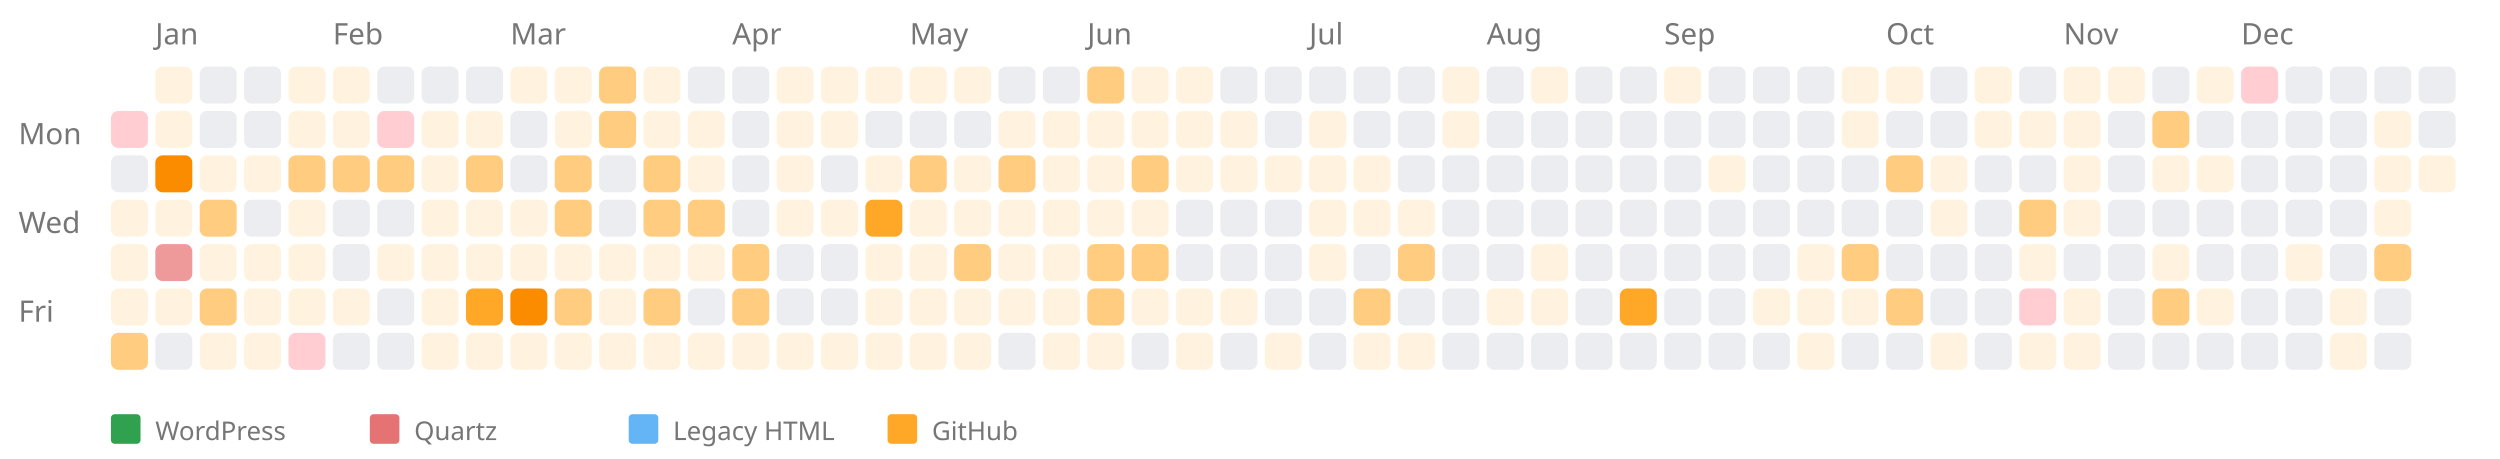
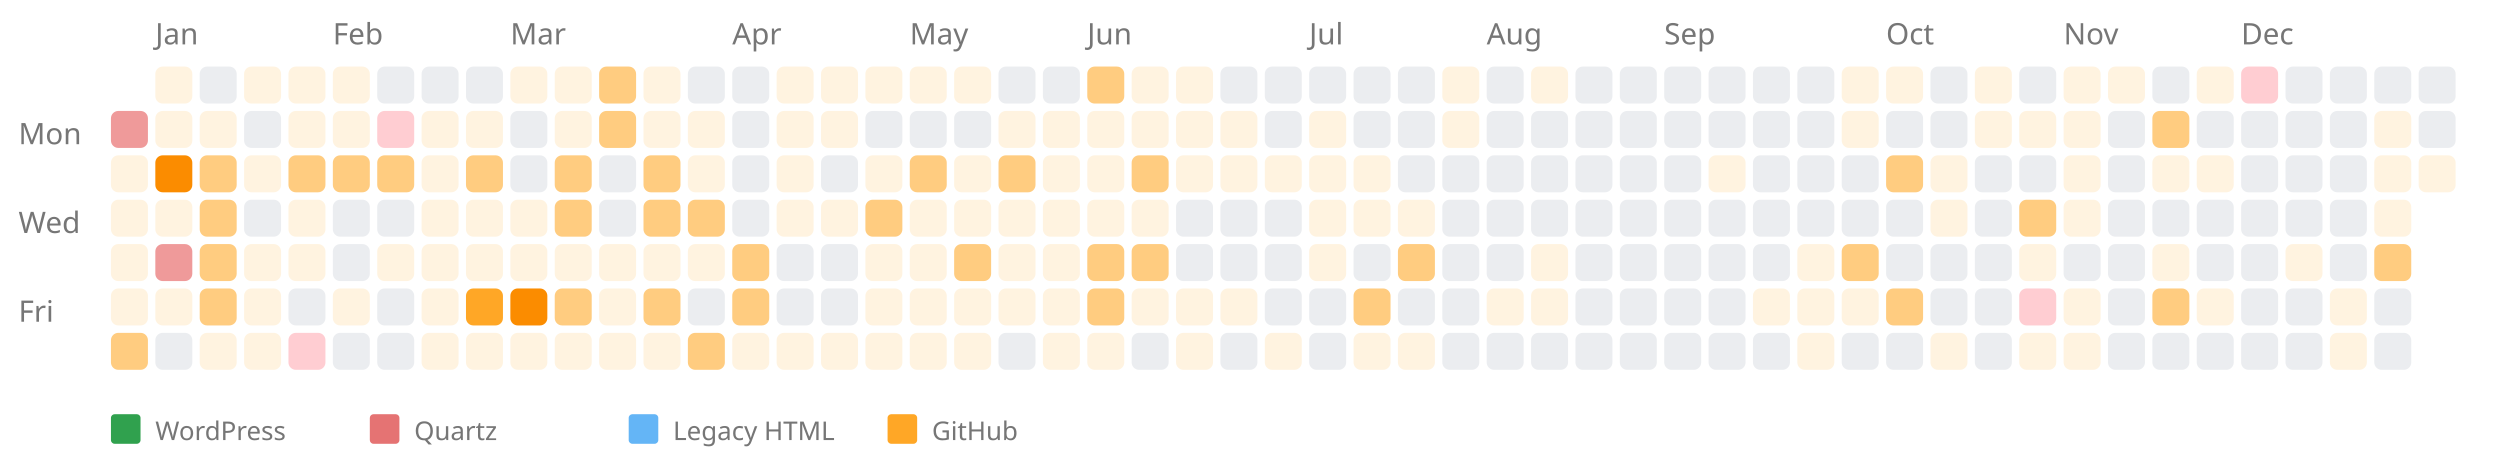
<svg xmlns="http://www.w3.org/2000/svg" width="676" height="124" style="background-color: white;">
  <text x="5" y="39" font-family="sans-serif" font-size="8" fill="#767676">Mon</text>
  <text x="5" y="63" font-family="sans-serif" font-size="8" fill="#767676">Wed</text>
  <text x="5" y="87" font-family="sans-serif" font-size="8" fill="#767676">Fri</text>
  <a href="https://kreier.github.io/quartz/Diary/2024">
-     <rect x="30" y="30" width="10" height="10" fill="#ffcdd2" rx="2" ry="2" />
-   </a>
-   <rect x="30" y="42" width="10" height="10" fill="#ebedf0" rx="2" ry="2" />
+     <rect x="30" y="30" width="10" height="10" fill="#ef9a9a" rx="2" ry="2" />
+   </a>
+   <a href="https://github.com/kreier/prime/commit/ef33b456d8c9dcf97ef6b853ae63f3c1ee93ec7f">
+     <rect x="30" y="42" width="10" height="10" fill="#fff3e0" rx="2" ry="2" />
+   </a>
  <a href="https://github.com/kreier/benchmark/commit/3996573d082e863a22cfbedaecd85522302e2774">
    <rect x="30" y="54" width="10" height="10" fill="#fff3e0" rx="2" ry="2" />
  </a>
  <a href="https://github.com/kreier/ESP8266/commit/729d0b4c70f3460478aa71252e879a5cd3c99124">
    <rect x="30" y="66" width="10" height="10" fill="#fff3e0" rx="2" ry="2" />
  </a>
  <a href="https://github.com/kreier/timeline/commit/009f914498db4fac2be84a9c1b9971db081d9fb1">
    <rect x="30" y="78" width="10" height="10" fill="#fff3e0" rx="2" ry="2" />
  </a>
  <a href="https://github.com/kreier/128x64/commit/beda7ff61f7e3e05aef2d0eadc9c321839406871">
    <rect x="30" y="90" width="10" height="10" fill="#ffcc80" rx="2" ry="2" />
  </a>
  <text x="42" y="12" font-family="sans-serif" font-size="8" fill="#767676">Jan</text>
  <a href="https://github.com/kreier/benchmark/commit/9259a59caf9a8240a9f12ec0e9548fd63ad562e9">
    <rect x="42" y="18" width="10" height="10" fill="#fff3e0" rx="2" ry="2" />
  </a>
  <a href="https://github.com/kreier/t-display/commit/555edc01e5d94e83c41992542a60f731a7e5ca6d">
    <rect x="42" y="30" width="10" height="10" fill="#fff3e0" rx="2" ry="2" />
  </a>
  <a href="https://github.com/kreier/128x64/commit/446f239175ffb16187f7420e45c97781101edc68">
    <rect x="42" y="42" width="10" height="10" fill="#fb8c00" rx="2" ry="2" />
  </a>
  <a href="https://github.com/kreier/benchmark/commit/0e20af87241b56740b01f34907c77c01b0eeb1b3">
    <rect x="42" y="54" width="10" height="10" fill="#fff3e0" rx="2" ry="2" />
  </a>
  <a href="https://kreier.github.io/quartz/Projects/Computer/HP-ProDesk-600-G4-mini-i5-8500T">
    <rect x="42" y="66" width="10" height="10" fill="#ef9a9a" rx="2" ry="2" />
  </a>
-   <a href="https://github.com/kreier/solarmeter/commit/f58d4c2de9b6f9c815f0fbe016a346e2e03b3281">
+   <a href="https://github.com/kreier/prime/commit/ad827b8fa5d961ff72d2273236f4d28cf20ecd16">
    <rect x="42" y="78" width="10" height="10" fill="#fff3e0" rx="2" ry="2" />
  </a>
  <rect x="42" y="90" width="10" height="10" fill="#ebedf0" rx="2" ry="2" />
  <rect x="54" y="18" width="10" height="10" fill="#ebedf0" rx="2" ry="2" />
-   <rect x="54" y="30" width="10" height="10" fill="#ebedf0" rx="2" ry="2" />
+   <a href="https://github.com/kreier/prime/commit/1be04af6df456e7fa8334ad5ae963aa0bb8b68c2">
+     <rect x="54" y="30" width="10" height="10" fill="#fff3e0" rx="2" ry="2" />
+   </a>
  <a href="https://github.com/kreier/arduino/commit/1ac9a9d6025f1699abb6679f00e13212140af0b8">
-     <rect x="54" y="42" width="10" height="10" fill="#fff3e0" rx="2" ry="2" />
+     <rect x="54" y="42" width="10" height="10" fill="#ffcc80" rx="2" ry="2" />
  </a>
  <a href="https://github.com/kreier/beschleunigungssensor/commit/4ec69b97a69be027ec83c177af108875b5fa8226">
    <rect x="54" y="54" width="10" height="10" fill="#ffcc80" rx="2" ry="2" />
  </a>
-   <a href="https://github.com/kreier/timeline/commit/cc2b23c7cef4a91171031069ba9a3a7b4865fe63">
-     <rect x="54" y="66" width="10" height="10" fill="#fff3e0" rx="2" ry="2" />
-   </a>
-   <a href="https://github.com/kreier/robotics/commit/110dca823327d67e13502808ce76697d36f5470a">
+   <a href="https://github.com/kreier/prime/commit/955cc43a0ea2b4a59e74a086b27433faa57a88e1">
+     <rect x="54" y="66" width="10" height="10" fill="#ffcc80" rx="2" ry="2" />
+   </a>
+   <a href="https://github.com/kreier/prime/commit/1c6d6fdf97323c6ee8f2ee02b31341bc3e83a90f">
    <rect x="54" y="78" width="10" height="10" fill="#ffcc80" rx="2" ry="2" />
  </a>
  <a href="https://github.com/kreier/huidu_hd-wf4/commit/7fa7c9040a312f21765d668ab0de90b29be57d81">
    <rect x="54" y="90" width="10" height="10" fill="#fff3e0" rx="2" ry="2" />
  </a>
-   <rect x="66" y="18" width="10" height="10" fill="#ebedf0" rx="2" ry="2" />
+   <a href="https://github.com/kreier/prime/commit/d728f0d2904e8ebdc6c67ec550cee0de26c92951">
+     <rect x="66" y="18" width="10" height="10" fill="#fff3e0" rx="2" ry="2" />
+   </a>
  <rect x="66" y="30" width="10" height="10" fill="#ebedf0" rx="2" ry="2" />
  <a href="https://github.com/kreier/t-display/commit/6323629f686e72a6f536749cdcf02d995548d966">
    <rect x="66" y="42" width="10" height="10" fill="#fff3e0" rx="2" ry="2" />
  </a>
  <rect x="66" y="54" width="10" height="10" fill="#ebedf0" rx="2" ry="2" />
  <a href="https://github.com/kreier/timeline/commit/d59309d30cb90290c6dc1c2162d5079f786c701a">
    <rect x="66" y="66" width="10" height="10" fill="#fff3e0" rx="2" ry="2" />
  </a>
  <a href="https://github.com/kreier/timeline/commit/aa15aabc864735a70b9c5e2b05961a21712478f1">
    <rect x="66" y="78" width="10" height="10" fill="#fff3e0" rx="2" ry="2" />
  </a>
  <a href="https://github.com/kreier/timeline/commit/bdb7019f22860208811f679f732075ddc1573127">
    <rect x="66" y="90" width="10" height="10" fill="#fff3e0" rx="2" ry="2" />
  </a>
  <a href="https://github.com/kreier/benchmark/commit/d4fb1cf850f3a722849aa5706d7a4e4bb8f0702a">
    <rect x="78" y="18" width="10" height="10" fill="#fff3e0" rx="2" ry="2" />
  </a>
  <a href="https://github.com/kreier/timeline/commit/5c2427b74d7f7c8fcc8d6eed3d6c649dbe92344c">
    <rect x="78" y="30" width="10" height="10" fill="#fff3e0" rx="2" ry="2" />
  </a>
  <a href="https://github.com/kreier/timeline/commit/124b4711ab57dbb8432c3b12b583606e12186e99">
    <rect x="78" y="42" width="10" height="10" fill="#ffcc80" rx="2" ry="2" />
  </a>
  <a href="https://github.com/kreier/timeline/commit/a6c1c051583ae9399bb0ba401c9fc805cd08f860">
    <rect x="78" y="54" width="10" height="10" fill="#fff3e0" rx="2" ry="2" />
  </a>
  <a href="https://github.com/kreier/timeline/commit/17cdfa30458b389c765ad34497608dab7dc549a6">
    <rect x="78" y="66" width="10" height="10" fill="#fff3e0" rx="2" ry="2" />
  </a>
-   <a href="https://github.com/kreier/circuitpython-org/blob/main/README.md">
-     <rect x="78" y="78" width="10" height="10" fill="#fff3e0" rx="2" ry="2" />
-   </a>
+   <rect x="78" y="78" width="10" height="10" fill="#ebedf0" rx="2" ry="2" />
  <a href="https://kreier.github.io/quartz/Projects/Computer/MXQ-Pro-4K">
    <rect x="78" y="90" width="10" height="10" fill="#ffcdd2" rx="2" ry="2" />
  </a>
  <text x="90" y="12" font-family="sans-serif" font-size="8" fill="#767676">Feb</text>
  <a href="https://github.com/kreier/benchmark/commit/8f9ac6df329fce7c8aff96a1eeb715a2b56db4cd">
    <rect x="90" y="18" width="10" height="10" fill="#fff3e0" rx="2" ry="2" />
  </a>
  <a href="https://github.com/kreier/arduino/commit/213f631d10f65ae687044eff708691641c8f4856">
    <rect x="90" y="30" width="10" height="10" fill="#fff3e0" rx="2" ry="2" />
  </a>
  <a href="https://github.com/kreier/timeline/commit/ff621e67f872a7219328fe12282e686cb325e430">
    <rect x="90" y="42" width="10" height="10" fill="#ffcc80" rx="2" ry="2" />
  </a>
  <rect x="90" y="54" width="10" height="10" fill="#ebedf0" rx="2" ry="2" />
  <rect x="90" y="66" width="10" height="10" fill="#ebedf0" rx="2" ry="2" />
  <a href="https://github.com/kreier/benchmark/commit/c47788bc8bcb5136116bc36c9d645930a66c683c">
    <rect x="90" y="78" width="10" height="10" fill="#fff3e0" rx="2" ry="2" />
  </a>
  <rect x="90" y="90" width="10" height="10" fill="#ebedf0" rx="2" ry="2" />
  <rect x="102" y="18" width="10" height="10" fill="#ebedf0" rx="2" ry="2" />
  <a href="https://kreier.github.io/quartz/Projects/Computer/Raspberry-Pi-3-with-1-GB-RAM">
    <rect x="102" y="30" width="10" height="10" fill="#ffcdd2" rx="2" ry="2" />
  </a>
  <a href="https://github.com/kreier/benchmark/commit/59a2a8a98ab2e3046d99b380cf5c5d8ecc7a4077">
    <rect x="102" y="42" width="10" height="10" fill="#ffcc80" rx="2" ry="2" />
  </a>
  <rect x="102" y="54" width="10" height="10" fill="#ebedf0" rx="2" ry="2" />
  <a href="https://github.com/kreier/timeline/commit/035b18dffe1eadb90c2524b3c6b8c7dd41668265">
    <rect x="102" y="66" width="10" height="10" fill="#fff3e0" rx="2" ry="2" />
  </a>
  <rect x="102" y="78" width="10" height="10" fill="#ebedf0" rx="2" ry="2" />
  <rect x="102" y="90" width="10" height="10" fill="#ebedf0" rx="2" ry="2" />
  <rect x="114" y="18" width="10" height="10" fill="#ebedf0" rx="2" ry="2" />
  <a href="https://github.com/kreier/logo/commit/e44769a0d8674b999786a97c786bfc081ddb7e58">
    <rect x="114" y="30" width="10" height="10" fill="#fff3e0" rx="2" ry="2" />
  </a>
  <a href="https://github.com/kreier/benchmark/commit/a0c61536e419bb8fbe226f425353e36966d5a071">
    <rect x="114" y="42" width="10" height="10" fill="#fff3e0" rx="2" ry="2" />
  </a>
  <a href="https://github.com/kreier/benchmark/commit/2207c92fc2c10c8d086a0ec3ee71e2af8d49ff5c">
    <rect x="114" y="54" width="10" height="10" fill="#fff3e0" rx="2" ry="2" />
  </a>
  <a href="https://github.com/kreier/benchmark/commit/ee9bddf69d05ab27506705dda432039da24644fe">
    <rect x="114" y="66" width="10" height="10" fill="#fff3e0" rx="2" ry="2" />
  </a>
  <a href="https://github.com/kreier/benchmark/commit/f657119b0833d8bdfd2f7b7ebad0d816f384631d">
    <rect x="114" y="78" width="10" height="10" fill="#fff3e0" rx="2" ry="2" />
  </a>
  <a href="https://github.com/kreier/benchmark/commit/2aab555444d87283322cd142f7364b34548464e4">
    <rect x="114" y="90" width="10" height="10" fill="#fff3e0" rx="2" ry="2" />
  </a>
  <rect x="126" y="18" width="10" height="10" fill="#ebedf0" rx="2" ry="2" />
  <a href="https://github.com/kreier/benchmark/commit/490d777d8f3225ea87b550c08d01c015f6601d74">
    <rect x="126" y="30" width="10" height="10" fill="#fff3e0" rx="2" ry="2" />
  </a>
  <a href="https://github.com/kreier/benchmark/commit/9529084eac59c1b9de804911f4abdbaac43b766e">
    <rect x="126" y="42" width="10" height="10" fill="#ffcc80" rx="2" ry="2" />
  </a>
  <a href="https://github.com/kreier/benchmark/commit/2968c3a6a6389d03a7447ec973eccfa3b0ba8491">
    <rect x="126" y="54" width="10" height="10" fill="#fff3e0" rx="2" ry="2" />
  </a>
  <a href="https://github.com/kreier/location24/commit/bff679a2cdf87395ef53446db6db75591f1e0286">
    <rect x="126" y="66" width="10" height="10" fill="#fff3e0" rx="2" ry="2" />
  </a>
  <a href="https://github.com/kreier/timeline/commit/ef21633d0163d5e9a94f8f978045d572870101f1">
    <rect x="126" y="78" width="10" height="10" fill="#ffa726" rx="2" ry="2" />
  </a>
  <a href="https://github.com/kreier/timeline/commit/881b688a31ffb3001c27c37e73319abe9fab4839">
    <rect x="126" y="90" width="10" height="10" fill="#fff3e0" rx="2" ry="2" />
  </a>
  <text x="138" y="12" font-family="sans-serif" font-size="8" fill="#767676">Mar</text>
  <a href="https://github.com/kreier/timeline/commit/8e654d16b7e8e71457b8d1b18a63111cd831979b">
    <rect x="138" y="18" width="10" height="10" fill="#fff3e0" rx="2" ry="2" />
  </a>
  <rect x="138" y="30" width="10" height="10" fill="#ebedf0" rx="2" ry="2" />
  <rect x="138" y="42" width="10" height="10" fill="#ebedf0" rx="2" ry="2" />
  <a href="https://github.com/kreier/timeline/commit/883fc195d26fe953d81c3fda0371df25b6406c6e">
    <rect x="138" y="54" width="10" height="10" fill="#fff3e0" rx="2" ry="2" />
  </a>
  <a href="https://github.com/kreier/benchmark/commit/3a98c4bb08718c0cf778643bbf5cd040f6ed11ca">
    <rect x="138" y="66" width="10" height="10" fill="#fff3e0" rx="2" ry="2" />
  </a>
  <a href="https://github.com/kreier/timeline/commit/8dc54f4a6757493c85255358b4ca95a056486334">
    <rect x="138" y="78" width="10" height="10" fill="#fb8c00" rx="2" ry="2" />
  </a>
  <a href="https://github.com/kreier/timeline/commit/e14d198940e66eaea251ce9c694da67164e48f83">
    <rect x="138" y="90" width="10" height="10" fill="#fff3e0" rx="2" ry="2" />
  </a>
  <a href="https://github.com/kreier/timeline/commit/35c44a95da8df3d276dbe0bc6c083d430670543f">
    <rect x="150" y="18" width="10" height="10" fill="#fff3e0" rx="2" ry="2" />
  </a>
-   <a href="https://github.com/kreier/wifi-car-esp8266/commit/896475e3d6849c336ac4e384ca650b10828d0aee">
+   <a href="https://github.com/kreier/Wificar24/commit/eba902b2f721e42ac2a510c18367f714fb34d0e4">
    <rect x="150" y="30" width="10" height="10" fill="#fff3e0" rx="2" ry="2" />
  </a>
  <a href="https://github.com/kreier/benchmark/commit/e2ba0d49d84fe2736efc7d353415fb2f54cb04bd">
    <rect x="150" y="42" width="10" height="10" fill="#ffcc80" rx="2" ry="2" />
  </a>
  <a href="https://github.com/kreier/docs/commit/dbd349d58b230af86b50f01dfdf09ec52e7588ab">
    <rect x="150" y="54" width="10" height="10" fill="#ffcc80" rx="2" ry="2" />
  </a>
  <a href="https://github.com/kreier/Wificar24/commit/97de51d16ff81d45bfdc853481ef48382f8caf19">
    <rect x="150" y="66" width="10" height="10" fill="#fff3e0" rx="2" ry="2" />
  </a>
  <a href="https://github.com/kreier/Wificar24/commit/ed0b7da55b666864583caf3b6e5f6b87c168e596">
    <rect x="150" y="78" width="10" height="10" fill="#ffcc80" rx="2" ry="2" />
  </a>
  <a href="https://github.com/kreier/timeline/commit/ad9148f24c09362b3ec2cbf1d971fbdfd2ce3d23">
    <rect x="150" y="90" width="10" height="10" fill="#fff3e0" rx="2" ry="2" />
  </a>
  <a href="https://github.com/kreier/docs/commit/a00426ee2ed7c415f688e284b8c082208d7886b8">
    <rect x="162" y="18" width="10" height="10" fill="#ffcc80" rx="2" ry="2" />
  </a>
  <a href="https://github.com/kreier/timeline/commit/52a590289fbaa79cc0b53aa9128430a1875af51a">
    <rect x="162" y="30" width="10" height="10" fill="#ffcc80" rx="2" ry="2" />
  </a>
  <rect x="162" y="42" width="10" height="10" fill="#ebedf0" rx="2" ry="2" />
  <rect x="162" y="54" width="10" height="10" fill="#ebedf0" rx="2" ry="2" />
  <a href="https://github.com/kreier/timeline/commit/0dcbe5163b4d4c31fc1177dd24092abf1f157aec">
    <rect x="162" y="66" width="10" height="10" fill="#fff3e0" rx="2" ry="2" />
  </a>
  <a href="https://github.com/kreier/timeline/commit/3b18f7efbf571bdf9c4e1d226076fd25c934d2f3">
    <rect x="162" y="78" width="10" height="10" fill="#fff3e0" rx="2" ry="2" />
  </a>
  <a href="https://github.com/kreier/docs/commit/2c12421a3814f89737449d67607ac637afccc635">
    <rect x="162" y="90" width="10" height="10" fill="#fff3e0" rx="2" ry="2" />
  </a>
  <a href="https://github.com/kreier/timeline/commit/927665a6a8afa50233cd70c7d20b15d66b2531d2">
    <rect x="174" y="18" width="10" height="10" fill="#fff3e0" rx="2" ry="2" />
  </a>
  <a href="https://github.com/kreier/timeline/commit/11f77f2691d762427fb61344aa7ec6a0c374e1ac">
    <rect x="174" y="30" width="10" height="10" fill="#fff3e0" rx="2" ry="2" />
  </a>
  <a href="https://github.com/kreier/daniel2/commit/19f10a29f5a5796d20cf245b6613f8cc21aadb97">
    <rect x="174" y="42" width="10" height="10" fill="#ffcc80" rx="2" ry="2" />
  </a>
  <a href="https://github.com/kreier/docs/commit/c3665de0114ccf215f89ca58e7d1ab2924517a56">
    <rect x="174" y="54" width="10" height="10" fill="#ffcc80" rx="2" ry="2" />
  </a>
  <a href="https://github.com/kreier/docs/commit/4abe74fea8ce7f0975bdd34bb4f0b58be3330062">
    <rect x="174" y="66" width="10" height="10" fill="#fff3e0" rx="2" ry="2" />
  </a>
  <a href="https://github.com/kreier/docs/commit/7722acb8556ceabdf82c51fbebcb7db83d7f877f">
    <rect x="174" y="78" width="10" height="10" fill="#ffcc80" rx="2" ry="2" />
  </a>
  <a href="https://github.com/kreier/timeline/commit/eed6757de231309b1bf39783a5f8d2f1550cacf4">
    <rect x="174" y="90" width="10" height="10" fill="#fff3e0" rx="2" ry="2" />
  </a>
  <rect x="186" y="18" width="10" height="10" fill="#ebedf0" rx="2" ry="2" />
  <a href="https://github.com/kreier/codespaces-jupyter/commit/5b6b7e72d4f42df85bb48d5bc0d7e34d56bf00d5">
    <rect x="186" y="30" width="10" height="10" fill="#fff3e0" rx="2" ry="2" />
  </a>
  <a href="https://github.com/kreier/logo/commit/58ebcba953e940999ac58f425d5beb056ca740ee">
    <rect x="186" y="42" width="10" height="10" fill="#fff3e0" rx="2" ry="2" />
  </a>
  <a href="https://github.com/kreier/movies/commit/a7decf7c4176c760e7cba4583a83f5f66ddc7586">
    <rect x="186" y="54" width="10" height="10" fill="#ffcc80" rx="2" ry="2" />
  </a>
  <a href="https://github.com/kreier/timeline/commit/e9691bc1c09bfc8aef4aa34f7b25117717af7f21">
    <rect x="186" y="66" width="10" height="10" fill="#fff3e0" rx="2" ry="2" />
  </a>
  <rect x="186" y="78" width="10" height="10" fill="#ebedf0" rx="2" ry="2" />
-   <a href="https://github.com/kreier/timeline/commit/9e363e556651b45f87d577256d565fad3fdfd2ce">
-     <rect x="186" y="90" width="10" height="10" fill="#fff3e0" rx="2" ry="2" />
+   <a href="https://github.com/kreier/prime_gaps_line/commit/a55723fedf9201a630953688718dd2103b8b4fe6">
+     <rect x="186" y="90" width="10" height="10" fill="#ffcc80" rx="2" ry="2" />
  </a>
  <text x="198" y="12" font-family="sans-serif" font-size="8" fill="#767676">Apr</text>
  <rect x="198" y="18" width="10" height="10" fill="#ebedf0" rx="2" ry="2" />
  <rect x="198" y="30" width="10" height="10" fill="#ebedf0" rx="2" ry="2" />
  <rect x="198" y="42" width="10" height="10" fill="#ebedf0" rx="2" ry="2" />
  <rect x="198" y="54" width="10" height="10" fill="#ebedf0" rx="2" ry="2" />
-   <a href="https://github.com/kreier/timeline/commit/3394ed5f67e5d5a163079381644cdb2ae8a44293">
+   <a href="https://github.com/kreier/prime_gaps_line/commit/87eb98545cf5c2f2b83126089b7fb878120f5275">
    <rect x="198" y="66" width="10" height="10" fill="#ffcc80" rx="2" ry="2" />
  </a>
  <a href="https://github.com/kreier/timeline/commit/d5f441b61a0bf7c217f76701aff710093badbb30">
    <rect x="198" y="78" width="10" height="10" fill="#ffcc80" rx="2" ry="2" />
  </a>
  <a href="https://github.com/kreier/timeline/commit/e74f8c771294b7a39e6df663fbfeadfcefe4e939">
    <rect x="198" y="90" width="10" height="10" fill="#fff3e0" rx="2" ry="2" />
  </a>
  <a href="https://github.com/kreier/timeline/commit/517e2dad02619648a88113b4d8220d9fdac2a932">
    <rect x="210" y="18" width="10" height="10" fill="#fff3e0" rx="2" ry="2" />
  </a>
  <a href="https://github.com/kreier/timeline/commit/f98c7474bdc10d4e0cc33b1b1303c9d704b2c7b5">
    <rect x="210" y="30" width="10" height="10" fill="#fff3e0" rx="2" ry="2" />
  </a>
  <a href="https://github.com/kreier/timeline/commit/19957d4a06d103c7853a61d032dea718cd24e93e">
    <rect x="210" y="42" width="10" height="10" fill="#fff3e0" rx="2" ry="2" />
  </a>
  <a href="https://github.com/kreier/timeline/commit/9add0868d46c57dd0ed74f6360b4f88e10450894">
    <rect x="210" y="54" width="10" height="10" fill="#fff3e0" rx="2" ry="2" />
  </a>
  <rect x="210" y="66" width="10" height="10" fill="#ebedf0" rx="2" ry="2" />
  <rect x="210" y="78" width="10" height="10" fill="#ebedf0" rx="2" ry="2" />
  <a href="https://github.com/kreier/timeline/commit/8cb894bbe82054f4364811e0af73f332f854149b">
    <rect x="210" y="90" width="10" height="10" fill="#fff3e0" rx="2" ry="2" />
  </a>
  <a href="https://github.com/kreier/timeline/commit/06abcc4e95c541a2236325c77a9914389266ae35">
    <rect x="222" y="18" width="10" height="10" fill="#fff3e0" rx="2" ry="2" />
  </a>
  <a href="https://github.com/kreier/timeline/commit/918a0e027eddb849d1e7cf16c84fb73c79fc1c1f">
    <rect x="222" y="30" width="10" height="10" fill="#fff3e0" rx="2" ry="2" />
  </a>
  <rect x="222" y="42" width="10" height="10" fill="#ebedf0" rx="2" ry="2" />
  <a href="https://github.com/kreier/timeline/commit/5202449618fdc0368b0db000cd5a2b6d5bef027e">
    <rect x="222" y="54" width="10" height="10" fill="#fff3e0" rx="2" ry="2" />
  </a>
  <rect x="222" y="66" width="10" height="10" fill="#ebedf0" rx="2" ry="2" />
  <rect x="222" y="78" width="10" height="10" fill="#ebedf0" rx="2" ry="2" />
  <a href="https://github.com/kreier/timeline/commit/4053b458ee6e076369326c2e59ccd044a0b30faa">
    <rect x="222" y="90" width="10" height="10" fill="#fff3e0" rx="2" ry="2" />
  </a>
  <a href="https://github.com/kreier/timeline/commit/b37f227f224306bb00638978c80d7279d8212af4">
    <rect x="234" y="18" width="10" height="10" fill="#fff3e0" rx="2" ry="2" />
  </a>
  <rect x="234" y="30" width="10" height="10" fill="#ebedf0" rx="2" ry="2" />
  <a href="https://github.com/kreier/timeline/commit/2376ddfca60d8cf03de9a2ad20a66618d5044b84">
    <rect x="234" y="42" width="10" height="10" fill="#fff3e0" rx="2" ry="2" />
  </a>
  <a href="https://github.com/kreier/timeline/commit/f98f1e50da669555c8cb790268b7875d62e02117">
-     <rect x="234" y="54" width="10" height="10" fill="#ffa726" rx="2" ry="2" />
+     <rect x="234" y="54" width="10" height="10" fill="#ffcc80" rx="2" ry="2" />
  </a>
  <a href="https://github.com/kreier/timeline/commit/f2dec206e095dd26956b914be92592e2a7281a4c">
    <rect x="234" y="66" width="10" height="10" fill="#fff3e0" rx="2" ry="2" />
  </a>
  <a href="https://github.com/kreier/timeline/commit/8de7756ec2a561467fc7d3c407e8845c5dacde38">
    <rect x="234" y="78" width="10" height="10" fill="#fff3e0" rx="2" ry="2" />
  </a>
  <a href="https://github.com/kreier/timeline/commit/d805f4a7a9eb9c32879e6f4fc68997f01e18c999">
    <rect x="234" y="90" width="10" height="10" fill="#fff3e0" rx="2" ry="2" />
  </a>
  <text x="246" y="12" font-family="sans-serif" font-size="8" fill="#767676">May</text>
  <a href="https://github.com/kreier/timeline/commit/62833fb52920533dfa7975a7e3393fd4e7020fc8">
    <rect x="246" y="18" width="10" height="10" fill="#fff3e0" rx="2" ry="2" />
  </a>
  <rect x="246" y="30" width="10" height="10" fill="#ebedf0" rx="2" ry="2" />
  <a href="https://github.com/kreier/timeline/commit/1607282b4f5c0dc49735317b27a2c75616c2b636">
    <rect x="246" y="42" width="10" height="10" fill="#ffcc80" rx="2" ry="2" />
  </a>
  <a href="https://github.com/kreier/tripitaka/commit/a8147f1799e26e568c0c037e3e5baf1dd2a52d62">
    <rect x="246" y="54" width="10" height="10" fill="#fff3e0" rx="2" ry="2" />
  </a>
  <a href="https://github.com/kreier/tripitaka/commit/4c08d4497e48f51d91b9d69db9f0d5bb3eaba57e">
    <rect x="246" y="66" width="10" height="10" fill="#fff3e0" rx="2" ry="2" />
  </a>
  <a href="https://github.com/kreier/timeline/commit/55ef97de771041c7780b566dd1eeb105325f2778">
    <rect x="246" y="78" width="10" height="10" fill="#fff3e0" rx="2" ry="2" />
  </a>
  <a href="https://github.com/kreier/timeline/commit/5d2362b850a01a6fca828d5efbef7dfd242d6117">
    <rect x="246" y="90" width="10" height="10" fill="#fff3e0" rx="2" ry="2" />
  </a>
  <a href="https://github.com/kreier/tripitaka/commit/80949b93649bb5244fd622413ef4d058e3a8e56e">
    <rect x="258" y="18" width="10" height="10" fill="#fff3e0" rx="2" ry="2" />
  </a>
  <rect x="258" y="30" width="10" height="10" fill="#ebedf0" rx="2" ry="2" />
  <a href="https://github.com/kreier/timeline/commit/83906a60479734dbb44acf631c04ae776321f34c">
    <rect x="258" y="42" width="10" height="10" fill="#fff3e0" rx="2" ry="2" />
  </a>
  <a href="https://github.com/kreier/timeline/commit/33800aef176216f144729befad6a3d935b7eb7fb">
    <rect x="258" y="54" width="10" height="10" fill="#fff3e0" rx="2" ry="2" />
  </a>
  <a href="https://github.com/kreier/timeline/commit/97b25d8ed0f6b7a630bacec294c955f14124e4b1">
    <rect x="258" y="66" width="10" height="10" fill="#ffcc80" rx="2" ry="2" />
  </a>
  <a href="https://github.com/kreier/logo/commit/96b0b62df559eaffa0a3817fa3296bd470200b37">
    <rect x="258" y="78" width="10" height="10" fill="#fff3e0" rx="2" ry="2" />
  </a>
  <a href="https://github.com/kreier/timeline/commit/cdd588f26b38d72f145c8434a101cfe0fa247189">
    <rect x="258" y="90" width="10" height="10" fill="#fff3e0" rx="2" ry="2" />
  </a>
  <rect x="270" y="18" width="10" height="10" fill="#ebedf0" rx="2" ry="2" />
  <a href="https://github.com/kreier/timeline/commit/327b737a813efb4e2c530184d0abdb6d78d048d0">
    <rect x="270" y="30" width="10" height="10" fill="#fff3e0" rx="2" ry="2" />
  </a>
  <a href="https://github.com/kreier/timeline/commit/7c8431d704992d3495e3caed360f35a6a87d9292">
    <rect x="270" y="42" width="10" height="10" fill="#ffcc80" rx="2" ry="2" />
  </a>
  <a href="https://github.com/kreier/timeline/commit/e70268918defd4a7b15f2f8465835512a257639e">
    <rect x="270" y="54" width="10" height="10" fill="#fff3e0" rx="2" ry="2" />
  </a>
  <a href="https://github.com/kreier/timeline/commit/9cbce6e0abb968ae15bebfb5f1f1eea688294856">
    <rect x="270" y="66" width="10" height="10" fill="#fff3e0" rx="2" ry="2" />
  </a>
  <a href="https://github.com/kreier/timeline/commit/221dfec90048e3f84450e19a53166565a5657391">
    <rect x="270" y="78" width="10" height="10" fill="#fff3e0" rx="2" ry="2" />
  </a>
  <rect x="270" y="90" width="10" height="10" fill="#ebedf0" rx="2" ry="2" />
  <rect x="282" y="18" width="10" height="10" fill="#ebedf0" rx="2" ry="2" />
  <a href="https://github.com/kreier/timeline/commit/90620877872f3e63741a914029741b2aa9cc02a8">
    <rect x="282" y="30" width="10" height="10" fill="#fff3e0" rx="2" ry="2" />
  </a>
  <a href="https://github.com/kreier/timeline/commit/e278aabe96485b95ddacf24c6fb88fe217dcf249">
    <rect x="282" y="42" width="10" height="10" fill="#fff3e0" rx="2" ry="2" />
  </a>
  <a href="https://github.com/kreier/timeline/commit/ea951a709d9ba71a504e90ab95f766a6cf45dc02">
    <rect x="282" y="54" width="10" height="10" fill="#fff3e0" rx="2" ry="2" />
  </a>
  <a href="https://github.com/kreier/timeline/commit/029ffb862dce41c4586d979a5cc27e43fa097e66">
    <rect x="282" y="66" width="10" height="10" fill="#fff3e0" rx="2" ry="2" />
  </a>
  <a href="https://github.com/kreier/timeline/commit/83b0f5e6a8900cfadcc4a17fa1d38e0a0139a8d1">
    <rect x="282" y="78" width="10" height="10" fill="#fff3e0" rx="2" ry="2" />
  </a>
  <a href="https://github.com/kreier/timeline/commit/27231b956f4235637485c1fde35e183479413a80">
    <rect x="282" y="90" width="10" height="10" fill="#fff3e0" rx="2" ry="2" />
  </a>
  <text x="294" y="12" font-family="sans-serif" font-size="8" fill="#767676">Jun</text>
  <a href="https://github.com/kreier/logo/commit/775539406740fe7b970ec9432283bd874d322de5">
    <rect x="294" y="18" width="10" height="10" fill="#ffcc80" rx="2" ry="2" />
  </a>
  <a href="https://github.com/kreier/timeline/commit/028c4dbb0473a7daf50643db99b61082a8af00da">
    <rect x="294" y="30" width="10" height="10" fill="#fff3e0" rx="2" ry="2" />
  </a>
  <a href="https://github.com/kreier/timeline/commit/591d9fdec745b4dcdd005df4e4b33ab2b73ed6a8">
    <rect x="294" y="42" width="10" height="10" fill="#fff3e0" rx="2" ry="2" />
  </a>
  <a href="https://github.com/kreier/timeline/commit/71b33642f45ca0d3c38386e856816360d29f2a81">
    <rect x="294" y="54" width="10" height="10" fill="#fff3e0" rx="2" ry="2" />
  </a>
  <a href="https://github.com/kreier/text-shaping/commit/03d0d4541e4163680290b0053bfc6a9434b99f8f">
    <rect x="294" y="66" width="10" height="10" fill="#ffcc80" rx="2" ry="2" />
  </a>
  <a href="https://github.com/kreier/daniel2/commit/84f18ace3c631c049cc1534425d6371519569d0a">
    <rect x="294" y="78" width="10" height="10" fill="#ffcc80" rx="2" ry="2" />
  </a>
  <a href="https://github.com/kreier/text-shaping/commit/f9066b4a812cdd93e8240171687946cc645c27df">
    <rect x="294" y="90" width="10" height="10" fill="#fff3e0" rx="2" ry="2" />
  </a>
  <a href="https://github.com/kreier/timeline/commit/200eb048a89d66b5bea6cf17e50fc02165942d8d">
    <rect x="306" y="18" width="10" height="10" fill="#fff3e0" rx="2" ry="2" />
  </a>
  <a href="https://github.com/kreier/timeline/commit/1c565a1371aa2bbc530b64fde562024d57ff3637">
    <rect x="306" y="30" width="10" height="10" fill="#fff3e0" rx="2" ry="2" />
  </a>
  <a href="https://github.com/kreier/text-shaping/commit/15f5a3d88ead59c055647ed0cbe7c5c1153e3e4b">
    <rect x="306" y="42" width="10" height="10" fill="#ffcc80" rx="2" ry="2" />
  </a>
  <a href="https://github.com/kreier/timeline/commit/ee8063de80d6692f1ccbfe68d38fc95927de8ad4">
    <rect x="306" y="54" width="10" height="10" fill="#fff3e0" rx="2" ry="2" />
  </a>
  <a href="https://github.com/kreier/timeline/commit/acf22a094be4cf11034d78327343376e6763f6f8">
    <rect x="306" y="66" width="10" height="10" fill="#ffcc80" rx="2" ry="2" />
  </a>
-   <a href="https://github.com/kreier/timeline/commit/7f591548615d42ac63c841a5c49559ee1639fec6">
+   <a href="https://github.com/kreier/prime/commit/cf74ffa365d46ab4006fbb4314d3758dfb779b48">
    <rect x="306" y="78" width="10" height="10" fill="#fff3e0" rx="2" ry="2" />
  </a>
  <rect x="306" y="90" width="10" height="10" fill="#ebedf0" rx="2" ry="2" />
  <a href="https://github.com/kreier/timeline/commit/736b904d9fdff0835d356e36adcf210cf0d6e77c">
    <rect x="318" y="18" width="10" height="10" fill="#fff3e0" rx="2" ry="2" />
  </a>
  <a href="https://github.com/kreier/timeline/commit/d12fa66e816e3eade0949e856d175b4bf543b5b2">
    <rect x="318" y="30" width="10" height="10" fill="#fff3e0" rx="2" ry="2" />
  </a>
  <a href="https://github.com/kreier/timeline/commit/71289a4fdde1174fac5f7042e4df89d08d9a9a86">
    <rect x="318" y="42" width="10" height="10" fill="#fff3e0" rx="2" ry="2" />
  </a>
  <rect x="318" y="54" width="10" height="10" fill="#ebedf0" rx="2" ry="2" />
  <rect x="318" y="66" width="10" height="10" fill="#ebedf0" rx="2" ry="2" />
  <a href="https://github.com/kreier/timeline/commit/be45b813fa5f90c8e4da7e9e6b6596b2c7efac29">
    <rect x="318" y="78" width="10" height="10" fill="#fff3e0" rx="2" ry="2" />
  </a>
  <a href="https://github.com/kreier/timeline/commit/fb2c9c3ad8a2abe4779fdefa112d11bab7f6dccc">
    <rect x="318" y="90" width="10" height="10" fill="#fff3e0" rx="2" ry="2" />
  </a>
  <rect x="330" y="18" width="10" height="10" fill="#ebedf0" rx="2" ry="2" />
  <a href="https://github.com/kreier/timeline/commit/67f83e77e6704ca04fa341fd69994008ae3a794c">
    <rect x="330" y="30" width="10" height="10" fill="#fff3e0" rx="2" ry="2" />
  </a>
  <a href="https://github.com/kreier/timeline/commit/02ef8039396d219bd09dd01464e34f8f7a5fa831">
    <rect x="330" y="42" width="10" height="10" fill="#fff3e0" rx="2" ry="2" />
  </a>
  <rect x="330" y="54" width="10" height="10" fill="#ebedf0" rx="2" ry="2" />
  <rect x="330" y="66" width="10" height="10" fill="#ebedf0" rx="2" ry="2" />
  <a href="https://github.com/kreier/circle_k/commit/61834101802b12c93156d2d48a1058640cfdc0b8">
    <rect x="330" y="78" width="10" height="10" fill="#fff3e0" rx="2" ry="2" />
  </a>
  <rect x="330" y="90" width="10" height="10" fill="#ebedf0" rx="2" ry="2" />
  <rect x="342" y="18" width="10" height="10" fill="#ebedf0" rx="2" ry="2" />
  <rect x="342" y="30" width="10" height="10" fill="#ebedf0" rx="2" ry="2" />
  <a href="https://github.com/kreier/actuator/commit/48d454207d6a80c5a1e2bbce5fa12ee106d2935d">
    <rect x="342" y="42" width="10" height="10" fill="#fff3e0" rx="2" ry="2" />
  </a>
  <rect x="342" y="54" width="10" height="10" fill="#ebedf0" rx="2" ry="2" />
  <rect x="342" y="66" width="10" height="10" fill="#ebedf0" rx="2" ry="2" />
  <rect x="342" y="78" width="10" height="10" fill="#ebedf0" rx="2" ry="2" />
  <a href="https://github.com/kreier/benchmark/commit/0af96bb888864e102e978cd97c7017ea61c53226">
    <rect x="342" y="90" width="10" height="10" fill="#fff3e0" rx="2" ry="2" />
  </a>
  <text x="354" y="12" font-family="sans-serif" font-size="8" fill="#767676">Jul</text>
  <rect x="354" y="18" width="10" height="10" fill="#ebedf0" rx="2" ry="2" />
  <a href="https://github.com/kreier/logo/commit/bfcc89dffa2f8dc001941ff76716a2d34dc71d55">
    <rect x="354" y="30" width="10" height="10" fill="#fff3e0" rx="2" ry="2" />
  </a>
  <a href="https://github.com/kreier/jetson-car/commit/ea514dadbcbc90992a20f11fba54a806cdd1cf27">
    <rect x="354" y="42" width="10" height="10" fill="#fff3e0" rx="2" ry="2" />
  </a>
  <a href="https://github.com/kreier/jetson-car/commit/9f5cce246a45a91d0a8b8c3534cd8e5149dd0375">
    <rect x="354" y="54" width="10" height="10" fill="#fff3e0" rx="2" ry="2" />
  </a>
  <a href="https://github.com/kreier/timeline/commit/83d0b2c8c380f71f47852f4d96f202e99f256504">
    <rect x="354" y="66" width="10" height="10" fill="#fff3e0" rx="2" ry="2" />
  </a>
  <rect x="354" y="78" width="10" height="10" fill="#ebedf0" rx="2" ry="2" />
  <rect x="354" y="90" width="10" height="10" fill="#ebedf0" rx="2" ry="2" />
  <rect x="366" y="18" width="10" height="10" fill="#ebedf0" rx="2" ry="2" />
  <rect x="366" y="30" width="10" height="10" fill="#ebedf0" rx="2" ry="2" />
  <a href="https://github.com/kreier/benchmark/commit/10b5134980ea63c807823239386f0c77750cee4d">
    <rect x="366" y="42" width="10" height="10" fill="#fff3e0" rx="2" ry="2" />
  </a>
  <a href="https://github.com/kreier/nano-gpt/commit/e8539367a8cfb7828448a4b1a13d3a2c03ffd8aa">
    <rect x="366" y="54" width="10" height="10" fill="#fff3e0" rx="2" ry="2" />
  </a>
  <rect x="366" y="66" width="10" height="10" fill="#ebedf0" rx="2" ry="2" />
  <a href="https://github.com/kreier/ml/commit/feca2d255f73f3faa23b72175a1e36941836a2b0">
    <rect x="366" y="78" width="10" height="10" fill="#ffcc80" rx="2" ry="2" />
  </a>
  <a href="https://github.com/kreier/jetson-car/commit/4e7be0286696c52b2996c4fc34422af9022c6e1e">
    <rect x="366" y="90" width="10" height="10" fill="#fff3e0" rx="2" ry="2" />
  </a>
  <rect x="378" y="18" width="10" height="10" fill="#ebedf0" rx="2" ry="2" />
  <rect x="378" y="30" width="10" height="10" fill="#ebedf0" rx="2" ry="2" />
  <rect x="378" y="42" width="10" height="10" fill="#ebedf0" rx="2" ry="2" />
  <a href="https://github.com/kreier/nano-gpt/commit/fadbf471d404024f28adef958958bad05b4861c5">
    <rect x="378" y="54" width="10" height="10" fill="#fff3e0" rx="2" ry="2" />
  </a>
  <a href="https://github.com/kreier/benchmark/commit/d9efe4de8191c5a9c080629fb9c2dec993d5101a">
    <rect x="378" y="66" width="10" height="10" fill="#ffcc80" rx="2" ry="2" />
  </a>
  <rect x="378" y="78" width="10" height="10" fill="#ebedf0" rx="2" ry="2" />
  <a href="https://github.com/kreier/timeline/commit/b451503314b33ffd965098689e0fe168fbff6e52">
    <rect x="378" y="90" width="10" height="10" fill="#fff3e0" rx="2" ry="2" />
  </a>
  <a href="https://github.com/kreier/benchmark/commit/183f44aa71a69f79c907429d44394f7ca2797b21">
    <rect x="390" y="18" width="10" height="10" fill="#fff3e0" rx="2" ry="2" />
  </a>
  <a href="https://github.com/kreier/nano-gpt/commit/ad0fdd934f190f8b0bf08ced6649ec462c3bf678">
    <rect x="390" y="30" width="10" height="10" fill="#fff3e0" rx="2" ry="2" />
  </a>
  <rect x="390" y="42" width="10" height="10" fill="#ebedf0" rx="2" ry="2" />
  <rect x="390" y="54" width="10" height="10" fill="#ebedf0" rx="2" ry="2" />
  <rect x="390" y="66" width="10" height="10" fill="#ebedf0" rx="2" ry="2" />
  <rect x="390" y="78" width="10" height="10" fill="#ebedf0" rx="2" ry="2" />
  <rect x="390" y="90" width="10" height="10" fill="#ebedf0" rx="2" ry="2" />
  <text x="402" y="12" font-family="sans-serif" font-size="8" fill="#767676">Aug</text>
  <rect x="402" y="18" width="10" height="10" fill="#ebedf0" rx="2" ry="2" />
  <rect x="402" y="30" width="10" height="10" fill="#ebedf0" rx="2" ry="2" />
  <rect x="402" y="42" width="10" height="10" fill="#ebedf0" rx="2" ry="2" />
  <rect x="402" y="54" width="10" height="10" fill="#ebedf0" rx="2" ry="2" />
  <rect x="402" y="66" width="10" height="10" fill="#ebedf0" rx="2" ry="2" />
  <a href="https://github.com/kreier/benchmark/commit/e70530921fa7ea5834609fbb2ab85ee25dd87718">
    <rect x="402" y="78" width="10" height="10" fill="#fff3e0" rx="2" ry="2" />
  </a>
  <rect x="402" y="90" width="10" height="10" fill="#ebedf0" rx="2" ry="2" />
  <a href="https://github.com/kreier/benchmark/commit/756b0a214c9a96270e93801eb0c236da8eb6779c">
    <rect x="414" y="18" width="10" height="10" fill="#fff3e0" rx="2" ry="2" />
  </a>
  <rect x="414" y="30" width="10" height="10" fill="#ebedf0" rx="2" ry="2" />
  <rect x="414" y="42" width="10" height="10" fill="#ebedf0" rx="2" ry="2" />
  <rect x="414" y="54" width="10" height="10" fill="#ebedf0" rx="2" ry="2" />
  <a href="https://github.com/kreier/benchmark/commit/a20120f4605501ffc47bc3aa9e74832f8074ba39">
    <rect x="414" y="66" width="10" height="10" fill="#fff3e0" rx="2" ry="2" />
  </a>
  <a href="https://github.com/kreier/benchmark/commit/e9d8bd6376289c9720d56c86d772142b6e0949c6">
    <rect x="414" y="78" width="10" height="10" fill="#fff3e0" rx="2" ry="2" />
  </a>
  <rect x="414" y="90" width="10" height="10" fill="#ebedf0" rx="2" ry="2" />
  <rect x="426" y="18" width="10" height="10" fill="#ebedf0" rx="2" ry="2" />
  <rect x="426" y="30" width="10" height="10" fill="#ebedf0" rx="2" ry="2" />
  <rect x="426" y="42" width="10" height="10" fill="#ebedf0" rx="2" ry="2" />
  <rect x="426" y="54" width="10" height="10" fill="#ebedf0" rx="2" ry="2" />
  <rect x="426" y="66" width="10" height="10" fill="#ebedf0" rx="2" ry="2" />
  <rect x="426" y="78" width="10" height="10" fill="#ebedf0" rx="2" ry="2" />
  <rect x="426" y="90" width="10" height="10" fill="#ebedf0" rx="2" ry="2" />
  <rect x="438" y="18" width="10" height="10" fill="#ebedf0" rx="2" ry="2" />
  <rect x="438" y="30" width="10" height="10" fill="#ebedf0" rx="2" ry="2" />
  <rect x="438" y="42" width="10" height="10" fill="#ebedf0" rx="2" ry="2" />
  <rect x="438" y="54" width="10" height="10" fill="#ebedf0" rx="2" ry="2" />
  <rect x="438" y="66" width="10" height="10" fill="#ebedf0" rx="2" ry="2" />
-   <a href="https://github.com/kreier/KLZ/commit/ba16d638fe7c013944e685e571f43319e175c32e">
-     <rect x="438" y="78" width="10" height="10" fill="#ffa726" rx="2" ry="2" />
-   </a>
+   <rect x="438" y="78" width="10" height="10" fill="#ebedf0" rx="2" ry="2" />
  <rect x="438" y="90" width="10" height="10" fill="#ebedf0" rx="2" ry="2" />
  <text x="450" y="12" font-family="sans-serif" font-size="8" fill="#767676">Sep</text>
-   <a href="https://github.com/kreier/KLZ/commit/0754c9644bb64d4d62ef2f0113368d9e115c8683">
-     <rect x="450" y="18" width="10" height="10" fill="#fff3e0" rx="2" ry="2" />
-   </a>
+   <rect x="450" y="18" width="10" height="10" fill="#ebedf0" rx="2" ry="2" />
  <rect x="450" y="30" width="10" height="10" fill="#ebedf0" rx="2" ry="2" />
  <rect x="450" y="42" width="10" height="10" fill="#ebedf0" rx="2" ry="2" />
  <rect x="450" y="54" width="10" height="10" fill="#ebedf0" rx="2" ry="2" />
  <rect x="450" y="66" width="10" height="10" fill="#ebedf0" rx="2" ry="2" />
  <rect x="450" y="78" width="10" height="10" fill="#ebedf0" rx="2" ry="2" />
  <rect x="450" y="90" width="10" height="10" fill="#ebedf0" rx="2" ry="2" />
  <rect x="462" y="18" width="10" height="10" fill="#ebedf0" rx="2" ry="2" />
  <rect x="462" y="30" width="10" height="10" fill="#ebedf0" rx="2" ry="2" />
-   <a href="https://github.com/kreier/KLZ/commit/55bf11b6fbce65c6fe6db03c698fe364137dc5d3">
+   <a href="https://github.com/kreier/timeline/commit/2e7cfe3b01a9295a9f6ad5d23f936d620f7a238e">
    <rect x="462" y="42" width="10" height="10" fill="#fff3e0" rx="2" ry="2" />
  </a>
  <rect x="462" y="54" width="10" height="10" fill="#ebedf0" rx="2" ry="2" />
  <rect x="462" y="66" width="10" height="10" fill="#ebedf0" rx="2" ry="2" />
  <rect x="462" y="78" width="10" height="10" fill="#ebedf0" rx="2" ry="2" />
  <rect x="462" y="90" width="10" height="10" fill="#ebedf0" rx="2" ry="2" />
  <rect x="474" y="18" width="10" height="10" fill="#ebedf0" rx="2" ry="2" />
  <rect x="474" y="30" width="10" height="10" fill="#ebedf0" rx="2" ry="2" />
  <rect x="474" y="42" width="10" height="10" fill="#ebedf0" rx="2" ry="2" />
  <rect x="474" y="54" width="10" height="10" fill="#ebedf0" rx="2" ry="2" />
  <rect x="474" y="66" width="10" height="10" fill="#ebedf0" rx="2" ry="2" />
  <a href="https://github.com/kreier/benchmark/commit/8010151575f309a700c5502e8389705e2e0f759e">
    <rect x="474" y="78" width="10" height="10" fill="#fff3e0" rx="2" ry="2" />
  </a>
  <rect x="474" y="90" width="10" height="10" fill="#ebedf0" rx="2" ry="2" />
  <rect x="486" y="18" width="10" height="10" fill="#ebedf0" rx="2" ry="2" />
  <rect x="486" y="30" width="10" height="10" fill="#ebedf0" rx="2" ry="2" />
  <rect x="486" y="42" width="10" height="10" fill="#ebedf0" rx="2" ry="2" />
  <rect x="486" y="54" width="10" height="10" fill="#ebedf0" rx="2" ry="2" />
  <a href="https://github.com/kreier/benchmark/commit/c9efef23bfcf4b84768d10ef8efb81558e8f1dfe">
    <rect x="486" y="66" width="10" height="10" fill="#fff3e0" rx="2" ry="2" />
  </a>
  <a href="https://github.com/kreier/timeline/commit/07e69fce6872dbb1693540b62afee8b707663a4e">
    <rect x="486" y="78" width="10" height="10" fill="#fff3e0" rx="2" ry="2" />
  </a>
  <a href="https://github.com/kreier/timeline/commit/50ad13da110afb63c62be45bcc3d0e522cfa4f97">
    <rect x="486" y="90" width="10" height="10" fill="#fff3e0" rx="2" ry="2" />
  </a>
  <a href="https://github.com/kreier/ml/commit/5733b6c0323d22fcde5d696c55aa55546b948d72">
    <rect x="498" y="18" width="10" height="10" fill="#fff3e0" rx="2" ry="2" />
  </a>
  <a href="https://github.com/kreier/benchmark/commit/cc4b4a9c68f071751c7c41dadf991d64bb24b6fb">
    <rect x="498" y="30" width="10" height="10" fill="#fff3e0" rx="2" ry="2" />
  </a>
  <rect x="498" y="42" width="10" height="10" fill="#ebedf0" rx="2" ry="2" />
  <rect x="498" y="54" width="10" height="10" fill="#ebedf0" rx="2" ry="2" />
  <a href="https://github.com/kreier/calendar/commit/622d11366c6fda30b176a3aa0b295832a071c7ad">
    <rect x="498" y="66" width="10" height="10" fill="#ffcc80" rx="2" ry="2" />
  </a>
  <a href="https://github.com/kreier/calendar/commit/d31b7a266c90937eba19b927f20ccd6869f1ef98">
    <rect x="498" y="78" width="10" height="10" fill="#fff3e0" rx="2" ry="2" />
  </a>
  <rect x="498" y="90" width="10" height="10" fill="#ebedf0" rx="2" ry="2" />
  <text x="510" y="12" font-family="sans-serif" font-size="8" fill="#767676">Oct</text>
  <a href="https://github.com/kreier/vex/commit/919c0ceb3b23f85a96ccd223d1ced00df8b2ba19">
    <rect x="510" y="18" width="10" height="10" fill="#fff3e0" rx="2" ry="2" />
  </a>
  <rect x="510" y="30" width="10" height="10" fill="#ebedf0" rx="2" ry="2" />
  <a href="https://github.com/kreier/benchmark/commit/dd0eaf7b37260c71045b578354cd3dc7b61ed13d">
    <rect x="510" y="42" width="10" height="10" fill="#ffcc80" rx="2" ry="2" />
  </a>
  <rect x="510" y="54" width="10" height="10" fill="#ebedf0" rx="2" ry="2" />
  <rect x="510" y="66" width="10" height="10" fill="#ebedf0" rx="2" ry="2" />
  <a href="https://github.com/kreier/bilder/commit/127eb246391f5ef13a0a921bc943db17a801ff5b">
    <rect x="510" y="78" width="10" height="10" fill="#ffcc80" rx="2" ry="2" />
  </a>
  <rect x="510" y="90" width="10" height="10" fill="#ebedf0" rx="2" ry="2" />
  <rect x="522" y="18" width="10" height="10" fill="#ebedf0" rx="2" ry="2" />
  <rect x="522" y="30" width="10" height="10" fill="#ebedf0" rx="2" ry="2" />
  <a href="https://github.com/kreier/benchmark/commit/c45c561466ce9eae7223878edc033b656630e99b">
    <rect x="522" y="42" width="10" height="10" fill="#fff3e0" rx="2" ry="2" />
  </a>
  <a href="https://github.com/kreier/benchmark/commit/2075fc68e730883fd2fcc3d931fa220fca185a86">
    <rect x="522" y="54" width="10" height="10" fill="#fff3e0" rx="2" ry="2" />
  </a>
  <rect x="522" y="66" width="10" height="10" fill="#ebedf0" rx="2" ry="2" />
  <rect x="522" y="78" width="10" height="10" fill="#ebedf0" rx="2" ry="2" />
  <a href="https://github.com/kreier/benchmark/commit/e1bf7f17c549e8c8fe50ccf155965507ea0fcab5">
    <rect x="522" y="90" width="10" height="10" fill="#fff3e0" rx="2" ry="2" />
  </a>
  <a href="https://github.com/kreier/benchmark/commit/c95bc12f98b0b9025d31644fc90b5173f86b09a7">
    <rect x="534" y="18" width="10" height="10" fill="#fff3e0" rx="2" ry="2" />
  </a>
  <a href="https://github.com/kreier/benchmark/commit/be0c1247e47c5c82ff21d84e14d6ae235e3db867">
    <rect x="534" y="30" width="10" height="10" fill="#fff3e0" rx="2" ry="2" />
  </a>
  <rect x="534" y="42" width="10" height="10" fill="#ebedf0" rx="2" ry="2" />
  <rect x="534" y="54" width="10" height="10" fill="#ebedf0" rx="2" ry="2" />
  <rect x="534" y="66" width="10" height="10" fill="#ebedf0" rx="2" ry="2" />
  <rect x="534" y="78" width="10" height="10" fill="#ebedf0" rx="2" ry="2" />
  <rect x="534" y="90" width="10" height="10" fill="#ebedf0" rx="2" ry="2" />
  <rect x="546" y="18" width="10" height="10" fill="#ebedf0" rx="2" ry="2" />
  <a href="https://github.com/kreier/ml/commit/e456e71a13ea4c28d3c75bec9512ebba2c40663a">
    <rect x="546" y="30" width="10" height="10" fill="#fff3e0" rx="2" ry="2" />
  </a>
  <rect x="546" y="42" width="10" height="10" fill="#ebedf0" rx="2" ry="2" />
  <a href="https://github.com/kreier/kinhthanh/commit/03196903cbac82368d3baa28eab15758da8339bb">
    <rect x="546" y="54" width="10" height="10" fill="#ffcc80" rx="2" ry="2" />
  </a>
  <a href="https://github.com/kreier/kinhthanh/commit/b3895e5dab73d728b8f5c09ff063902ee93564bf">
    <rect x="546" y="66" width="10" height="10" fill="#fff3e0" rx="2" ry="2" />
  </a>
  <a href="https://kreier.github.io/quartz/Blog/2024/11/A-humble-beginning-2024">
    <rect x="546" y="78" width="10" height="10" fill="#ffcdd2" rx="2" ry="2" />
  </a>
  <a href="https://github.com/kreier/benchmark/commit/ae9a556dc212d74deceb727d4658c3e5d70fb11a">
    <rect x="546" y="90" width="10" height="10" fill="#fff3e0" rx="2" ry="2" />
  </a>
  <text x="558" y="12" font-family="sans-serif" font-size="8" fill="#767676">Nov</text>
  <a href="https://github.com/kreier/benchmark/commit/9f8289b6c98626ea26e195577c476642f6c59ce5">
    <rect x="558" y="18" width="10" height="10" fill="#fff3e0" rx="2" ry="2" />
  </a>
  <a href="https://github.com/kreier/benchmark/commit/686e8e9e1e986f2c5f090ba223d53c8eb6f38724">
    <rect x="558" y="30" width="10" height="10" fill="#fff3e0" rx="2" ry="2" />
  </a>
  <a href="https://github.com/kreier/benchmark/commit/f82c70041e96559d347a276a84b82cb005fe5d71">
    <rect x="558" y="42" width="10" height="10" fill="#fff3e0" rx="2" ry="2" />
  </a>
  <a href="https://github.com/kreier/benchmark/commit/ba359bff19614e4d05acba4eb939700774eb117b">
    <rect x="558" y="54" width="10" height="10" fill="#fff3e0" rx="2" ry="2" />
  </a>
  <rect x="558" y="66" width="10" height="10" fill="#ebedf0" rx="2" ry="2" />
  <a href="https://github.com/kreier/benchmark/commit/81193e214cefece6b2f4e9e59d31d96743396d77">
    <rect x="558" y="78" width="10" height="10" fill="#fff3e0" rx="2" ry="2" />
  </a>
  <a href="https://github.com/kreier/benchmark/commit/3949d566e86437ea16916f27a035a6d48c42419e">
    <rect x="558" y="90" width="10" height="10" fill="#fff3e0" rx="2" ry="2" />
  </a>
  <a href="https://github.com/kreier/benchmark/commit/8f9b4d65636d88b2a106340cfc7cf03070c69890">
    <rect x="570" y="18" width="10" height="10" fill="#fff3e0" rx="2" ry="2" />
  </a>
  <rect x="570" y="30" width="10" height="10" fill="#ebedf0" rx="2" ry="2" />
  <rect x="570" y="42" width="10" height="10" fill="#ebedf0" rx="2" ry="2" />
  <rect x="570" y="54" width="10" height="10" fill="#ebedf0" rx="2" ry="2" />
  <rect x="570" y="66" width="10" height="10" fill="#ebedf0" rx="2" ry="2" />
  <rect x="570" y="78" width="10" height="10" fill="#ebedf0" rx="2" ry="2" />
  <rect x="570" y="90" width="10" height="10" fill="#ebedf0" rx="2" ry="2" />
  <rect x="582" y="18" width="10" height="10" fill="#ebedf0" rx="2" ry="2" />
  <a href="https://github.com/kreier/benchmark/commit/034baf6937d1d3e8ed5d640f01f5e0b7ff0a1b04">
    <rect x="582" y="30" width="10" height="10" fill="#ffcc80" rx="2" ry="2" />
  </a>
  <a href="https://github.com/kreier/benchmark/commit/1432365f6577debbb5336655e308a853773eeec5">
    <rect x="582" y="42" width="10" height="10" fill="#fff3e0" rx="2" ry="2" />
  </a>
  <rect x="582" y="54" width="10" height="10" fill="#ebedf0" rx="2" ry="2" />
  <a href="https://github.com/kreier/benchmark/commit/7fa6d5488c9ef28f4bf2d8faf1db7b5025233b31">
    <rect x="582" y="66" width="10" height="10" fill="#fff3e0" rx="2" ry="2" />
  </a>
  <a href="https://github.com/kreier/Wificar23/commit/a3edfafd35ae137352cc013b38a7b109f0f08c96">
    <rect x="582" y="78" width="10" height="10" fill="#ffcc80" rx="2" ry="2" />
  </a>
  <rect x="582" y="90" width="10" height="10" fill="#ebedf0" rx="2" ry="2" />
  <a href="https://github.com/kreier/ml/commit/321d8964f4b437fb5477cba03e21ebbd79a958c1">
    <rect x="594" y="18" width="10" height="10" fill="#fff3e0" rx="2" ry="2" />
  </a>
  <rect x="594" y="30" width="10" height="10" fill="#ebedf0" rx="2" ry="2" />
  <a href="https://github.com/kreier/ml/commit/487973e9bfb700552683c1ddccee5e488babbbe5">
    <rect x="594" y="42" width="10" height="10" fill="#fff3e0" rx="2" ry="2" />
  </a>
  <rect x="594" y="54" width="10" height="10" fill="#ebedf0" rx="2" ry="2" />
  <rect x="594" y="66" width="10" height="10" fill="#ebedf0" rx="2" ry="2" />
  <a href="https://github.com/kreier/timeline/commit/6ff06792c44b54cf3dd967b9c3a90e6739ca81f7">
    <rect x="594" y="78" width="10" height="10" fill="#fff3e0" rx="2" ry="2" />
  </a>
  <rect x="594" y="90" width="10" height="10" fill="#ebedf0" rx="2" ry="2" />
  <text x="606" y="12" font-family="sans-serif" font-size="8" fill="#767676">Dec</text>
  <a href="https://kreier.github.io/quartz/Blog/2024/12/Writing-pages-in-Obsidian">
    <rect x="606" y="18" width="10" height="10" fill="#ffcdd2" rx="2" ry="2" />
  </a>
  <rect x="606" y="30" width="10" height="10" fill="#ebedf0" rx="2" ry="2" />
  <rect x="606" y="42" width="10" height="10" fill="#ebedf0" rx="2" ry="2" />
  <rect x="606" y="54" width="10" height="10" fill="#ebedf0" rx="2" ry="2" />
  <rect x="606" y="66" width="10" height="10" fill="#ebedf0" rx="2" ry="2" />
  <rect x="606" y="78" width="10" height="10" fill="#ebedf0" rx="2" ry="2" />
  <rect x="606" y="90" width="10" height="10" fill="#ebedf0" rx="2" ry="2" />
  <rect x="618" y="18" width="10" height="10" fill="#ebedf0" rx="2" ry="2" />
  <rect x="618" y="30" width="10" height="10" fill="#ebedf0" rx="2" ry="2" />
  <rect x="618" y="42" width="10" height="10" fill="#ebedf0" rx="2" ry="2" />
  <rect x="618" y="54" width="10" height="10" fill="#ebedf0" rx="2" ry="2" />
  <a href="https://github.com/kreier/ml/commit/f5eb363f03ac040c9e6098d6e6fbd6245258d28c">
    <rect x="618" y="66" width="10" height="10" fill="#fff3e0" rx="2" ry="2" />
  </a>
  <rect x="618" y="78" width="10" height="10" fill="#ebedf0" rx="2" ry="2" />
  <rect x="618" y="90" width="10" height="10" fill="#ebedf0" rx="2" ry="2" />
  <rect x="630" y="18" width="10" height="10" fill="#ebedf0" rx="2" ry="2" />
  <rect x="630" y="30" width="10" height="10" fill="#ebedf0" rx="2" ry="2" />
  <rect x="630" y="42" width="10" height="10" fill="#ebedf0" rx="2" ry="2" />
  <rect x="630" y="54" width="10" height="10" fill="#ebedf0" rx="2" ry="2" />
  <rect x="630" y="66" width="10" height="10" fill="#ebedf0" rx="2" ry="2" />
  <a href="https://github.com/kreier/calendar/commit/a53eb824c1eae8f1c4b42a2573f693fd992b832a">
    <rect x="630" y="78" width="10" height="10" fill="#fff3e0" rx="2" ry="2" />
  </a>
  <a href="https://github.com/kreier/calendar/commit/c3a3ca75428c617e15b80ce654a22c4c32cdaf00">
    <rect x="630" y="90" width="10" height="10" fill="#fff3e0" rx="2" ry="2" />
  </a>
  <rect x="642" y="18" width="10" height="10" fill="#ebedf0" rx="2" ry="2" />
  <a href="https://github.com/kreier/calendar/commit/d7e6133a9a897a6a383ab398c068a78cfbc8e69d">
    <rect x="642" y="30" width="10" height="10" fill="#fff3e0" rx="2" ry="2" />
  </a>
  <a href="https://github.com/kreier/timeline/commit/390b3ca2f1173416989f2f33a07352313d6065bf">
    <rect x="642" y="42" width="10" height="10" fill="#fff3e0" rx="2" ry="2" />
  </a>
-   <a href="https://github.com/kreier/GIPHYKEYBOARD-APP/commit/1f9ac197cecb1389a51531cc6b0cf0a7b031cbd7">
+   <a href="https://github.com/kreier/timeline/commit/91ccd81e48c42a55915dbae8c38e3595c1f70abd">
    <rect x="642" y="54" width="10" height="10" fill="#fff3e0" rx="2" ry="2" />
  </a>
  <a href="https://github.com/kreier/aisvn/commit/e01f3b8e46d348793e529d06b21061a88f1aaeb1">
    <rect x="642" y="66" width="10" height="10" fill="#ffcc80" rx="2" ry="2" />
  </a>
  <rect x="642" y="78" width="10" height="10" fill="#ebedf0" rx="2" ry="2" />
  <rect x="642" y="90" width="10" height="10" fill="#ebedf0" rx="2" ry="2" />
  <rect x="654" y="18" width="10" height="10" fill="#ebedf0" rx="2" ry="2" />
  <rect x="654" y="30" width="10" height="10" fill="#ebedf0" rx="2" ry="2" />
  <a href="https://github.com/kreier/timeline/commit/9a040e0d4e50bb2588c7657e263e1f8bf4e0bc44">
    <rect x="654" y="42" width="10" height="10" fill="#fff3e0" rx="2" ry="2" />
  </a>
  <rect x="30" y="112" width="8" height="8" fill="#30a14e" rx="1" ry="1" />
  <text x="42" y="119" font-family="sans-serif" font-size="7" fill="#767676">WordPress</text>
  <rect x="100" y="112" width="8" height="8" fill="#e57373" rx="1" ry="1" />
  <text x="112" y="119" font-family="sans-serif" font-size="7" fill="#767676">Quartz</text>
  <rect x="170" y="112" width="8" height="8" fill="#64b5f6" rx="1" ry="1" />
  <text x="182" y="119" font-family="sans-serif" font-size="7" fill="#767676">Legacy HTML</text>
  <rect x="240" y="112" width="8" height="8" fill="#ffa726" rx="1" ry="1" />
  <text x="252" y="119" font-family="sans-serif" font-size="7" fill="#767676">GitHub</text>
</svg>
